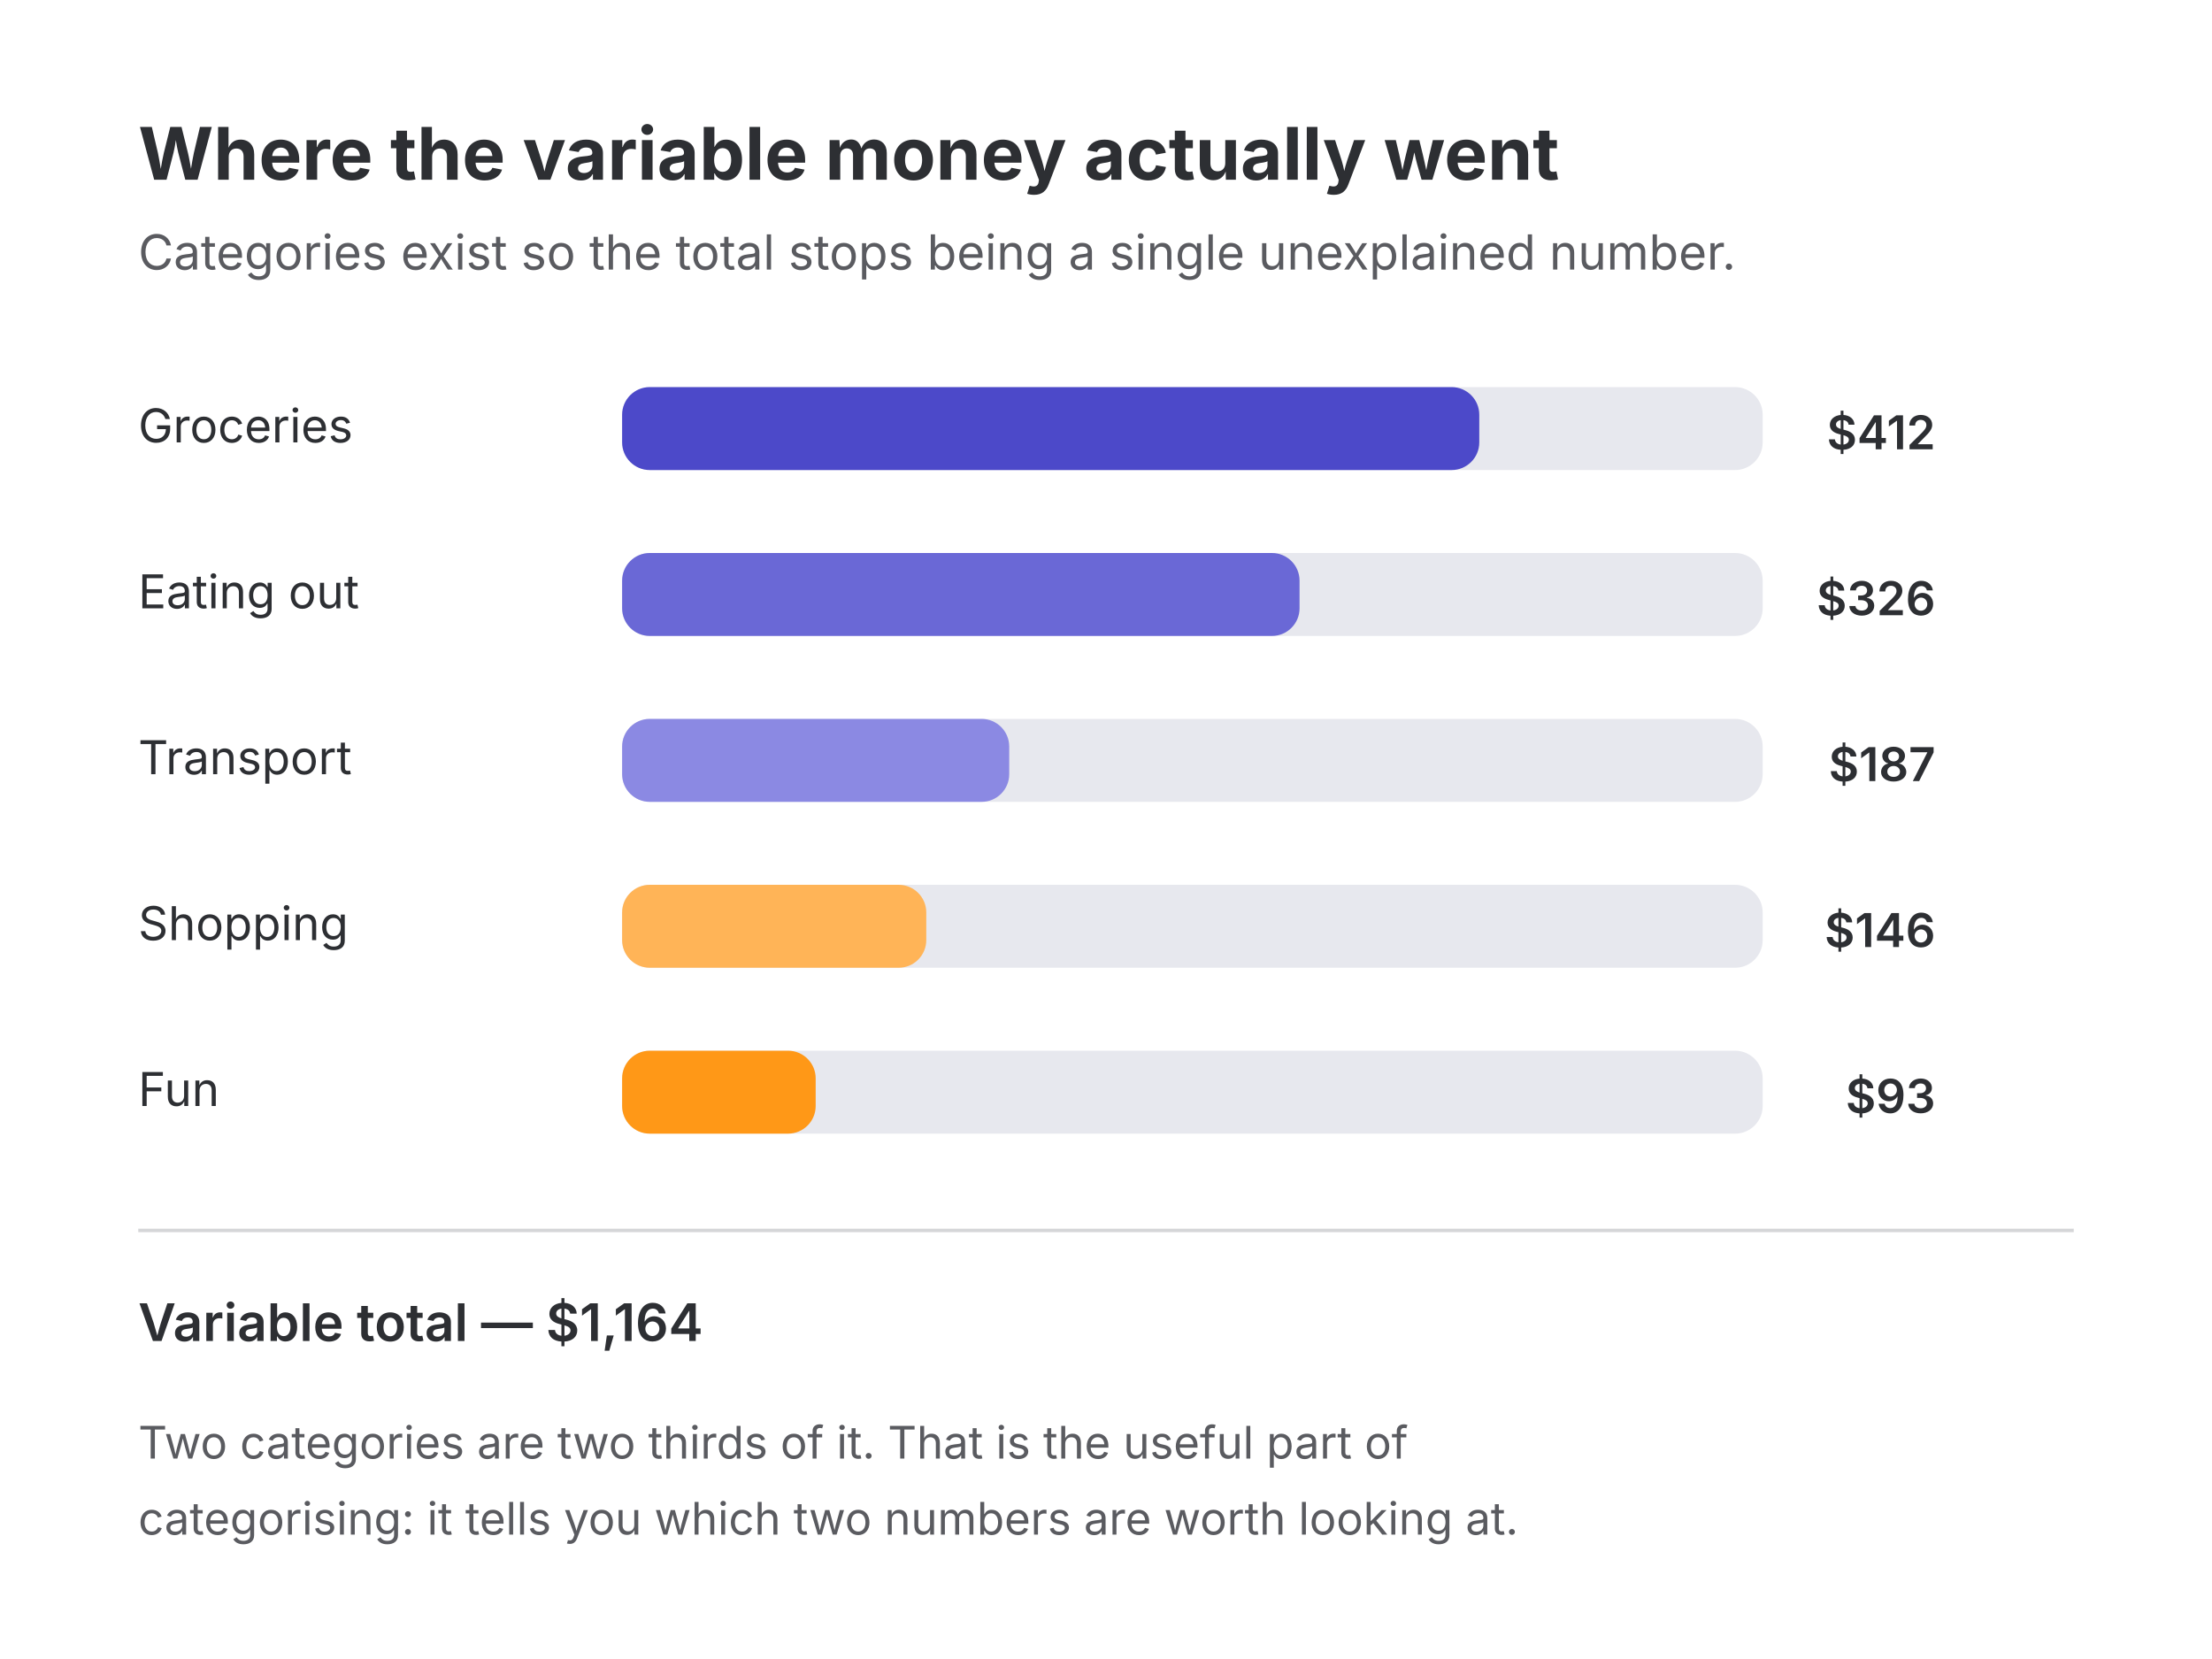
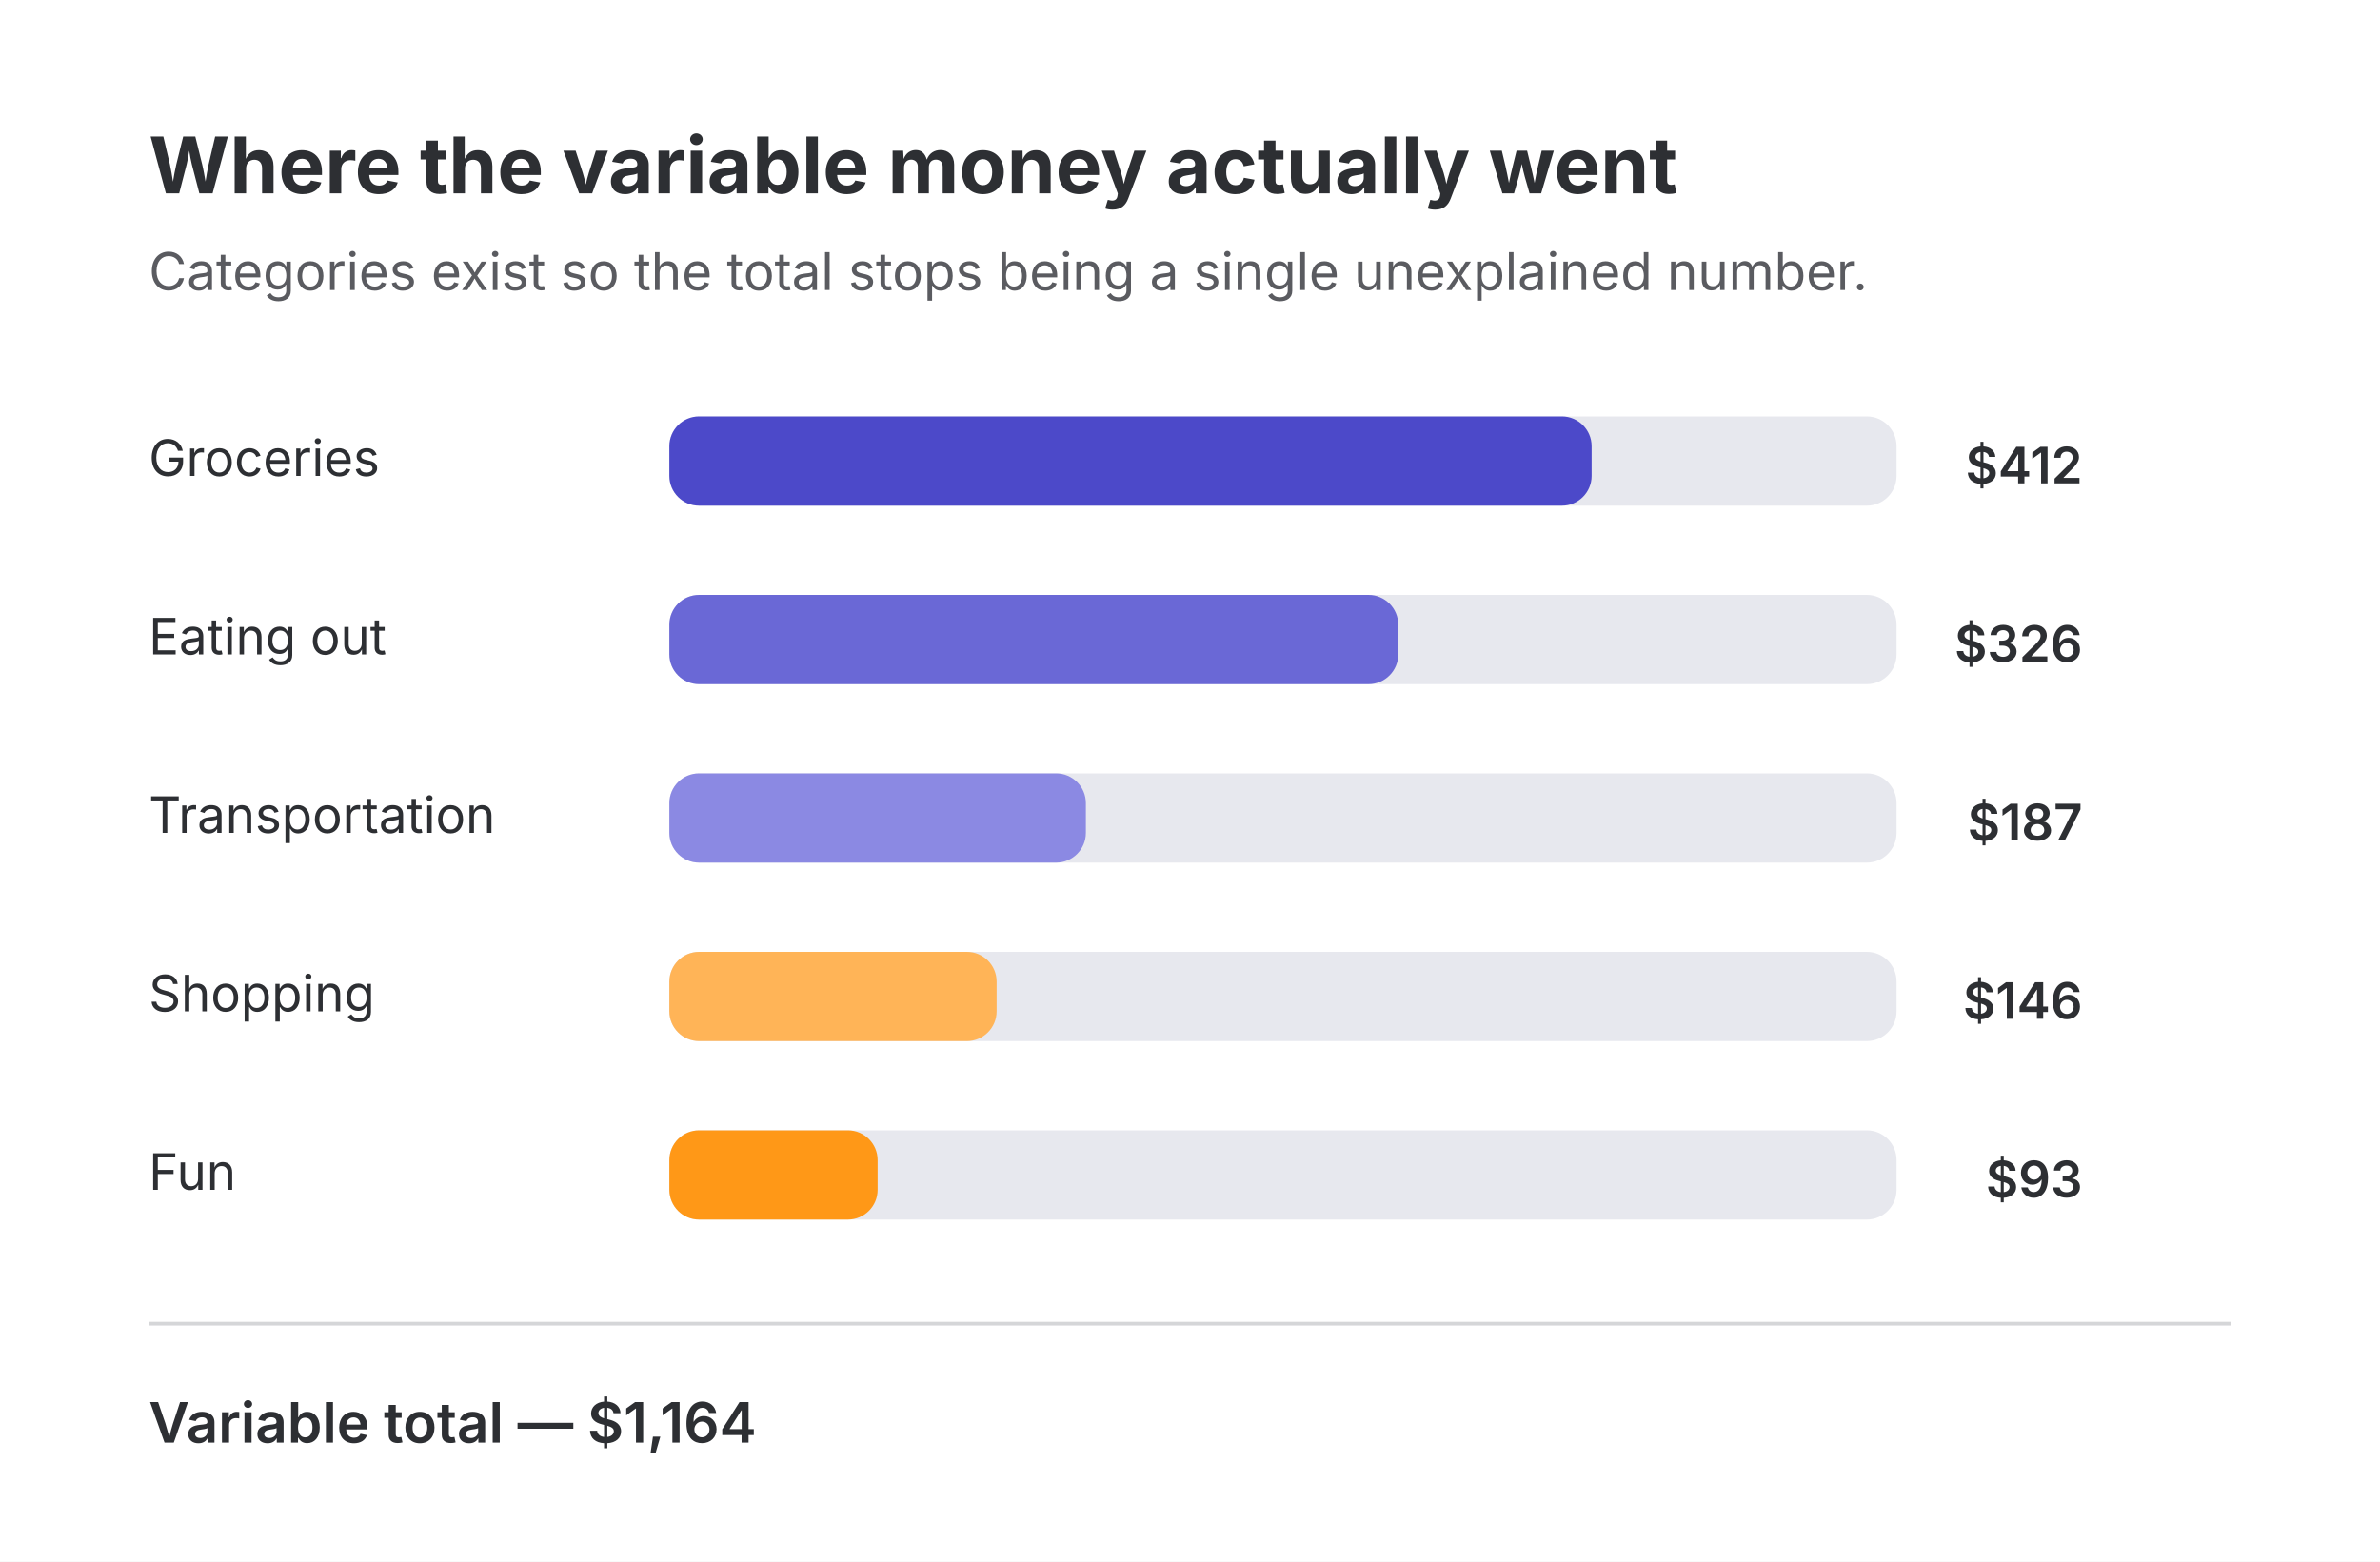
- <svg xmlns="http://www.w3.org/2000/svg" viewBox="0 0 640 480" font-family="Inter, system-ui, sans-serif">
-   <rect width="640" height="480" fill="#ffffff" />
+ <svg xmlns="http://www.w3.org/2000/svg" viewBox="0 0 640 420" font-family="Inter, system-ui, sans-serif">
+   <rect width="640" height="420" fill="#ffffff" />
  <text x="40" y="52" fill="#2d2f33" font-size="21" font-weight="700">Where the variable money actually went</text>
  <text x="40" y="78" fill="#5a5b60" font-size="14">Categories exist so the total stops being a single unexplained number.</text>
  <g font-size="13.5">
    <text x="40" y="128" fill="#2d2f33">Groceries</text>
    <rect x="180" y="112" width="330" height="24" rx="8" fill="#e7e8ee" />
    <rect x="180" y="112" width="248" height="24" rx="8" fill="#4c49c9" />
    <text x="560" y="130" fill="#2d2f33" text-anchor="end" font-weight="600">$412</text>
    <text x="40" y="176" fill="#2d2f33">Eating out</text>
    <rect x="180" y="160" width="330" height="24" rx="8" fill="#e7e8ee" />
    <rect x="180" y="160" width="196" height="24" rx="8" fill="#6a68d6" />
    <text x="560" y="178" fill="#2d2f33" text-anchor="end" font-weight="600">$326</text>
-     <text x="40" y="224" fill="#2d2f33">Transport</text>
+     <text x="40" y="224" fill="#2d2f33">Transportation</text>
    <rect x="180" y="208" width="330" height="24" rx="8" fill="#e7e8ee" />
    <rect x="180" y="208" width="112" height="24" rx="8" fill="#8b89e3" />
    <text x="560" y="226" fill="#2d2f33" text-anchor="end" font-weight="600">$187</text>
    <text x="40" y="272" fill="#2d2f33">Shopping</text>
    <rect x="180" y="256" width="330" height="24" rx="8" fill="#e7e8ee" />
    <rect x="180" y="256" width="88" height="24" rx="8" fill="#ffb457" />
    <text x="560" y="274" fill="#2d2f33" text-anchor="end" font-weight="600">$146</text>
    <text x="40" y="320" fill="#2d2f33">Fun</text>
    <rect x="180" y="304" width="330" height="24" rx="8" fill="#e7e8ee" />
    <rect x="180" y="304" width="56" height="24" rx="8" fill="#ff9817" />
    <text x="560" y="322" fill="#2d2f33" text-anchor="end" font-weight="600">$93</text>
  </g>
  <line x1="40" y1="356" x2="600" y2="356" stroke="#acadb1" stroke-width="1" opacity="0.5" />
  <text x="40" y="388" fill="#2d2f33" font-size="15" font-weight="600">Variable total — $1,164</text>
-   <text x="40" y="422" fill="#5a5b60" font-size="13">Two categories are two thirds of it. That is the useful part of</text>
-   <text x="40" y="444" fill="#5a5b60" font-size="13">categorising: it tells you which two numbers are worth looking at.</text>
</svg>
